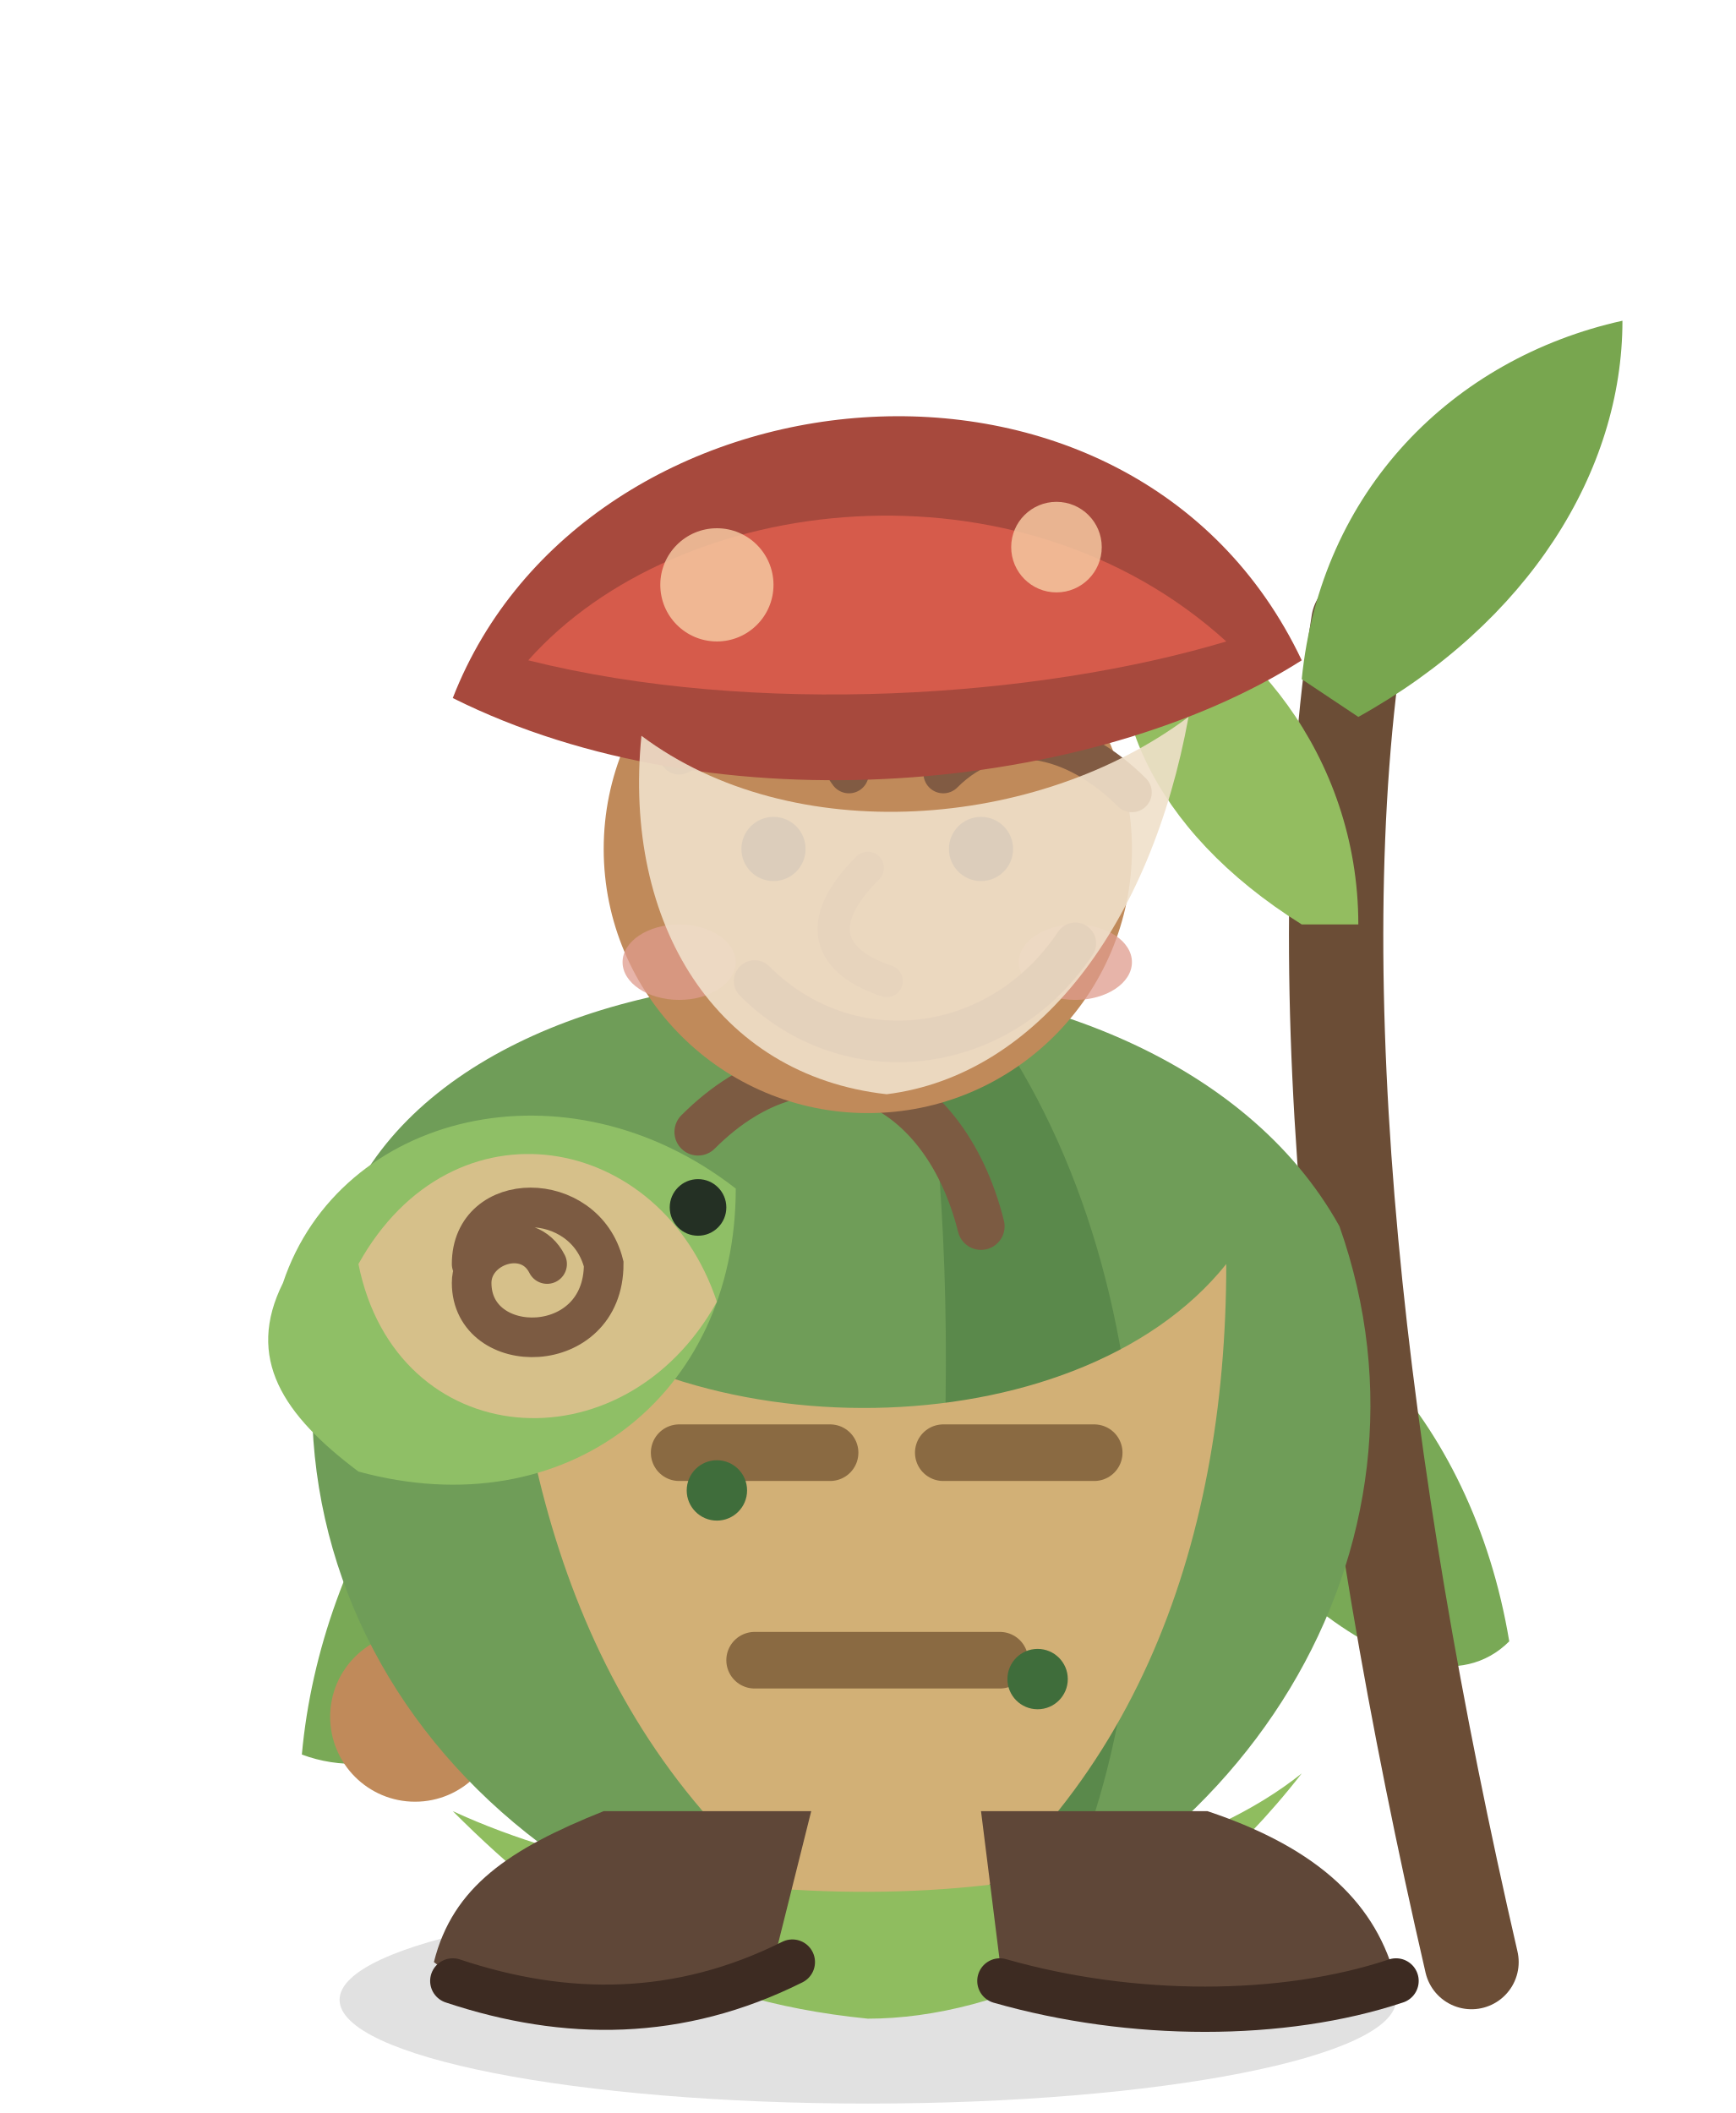
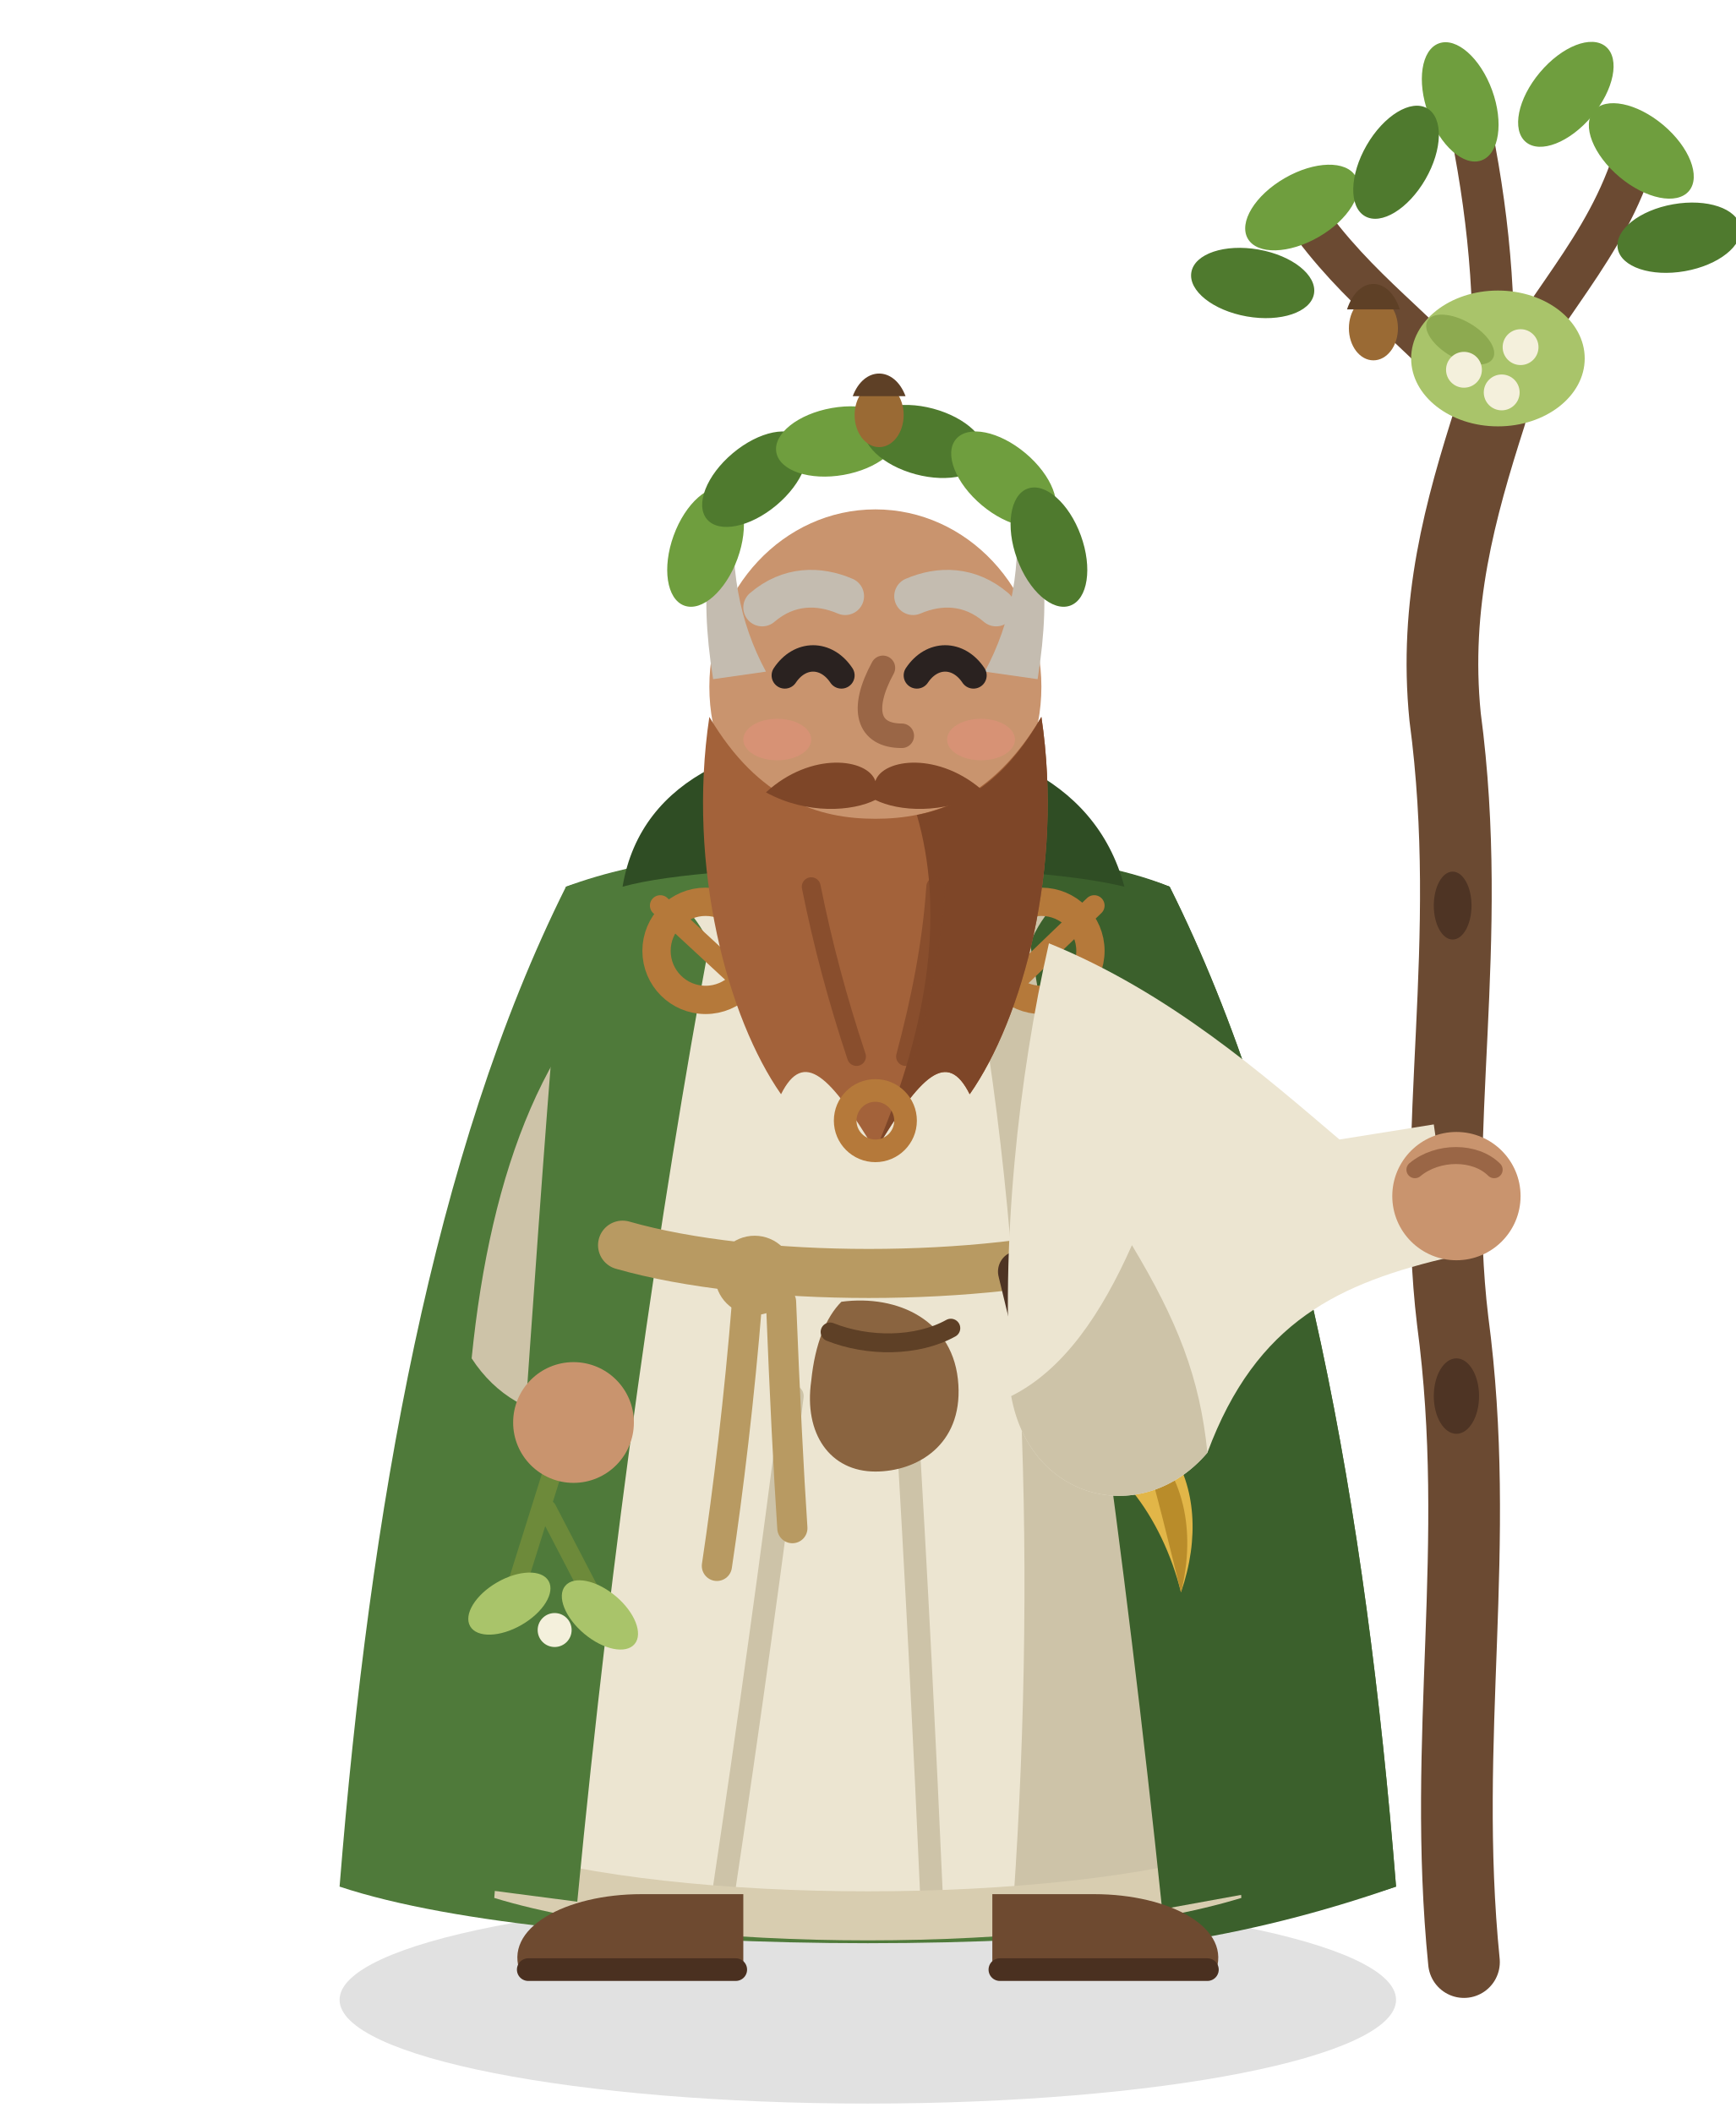
<svg xmlns="http://www.w3.org/2000/svg" width="92" height="112" viewBox="0 0 92 112">
-   <style>.body,.robe,.robeHem,.head,.hatHair,.staffArm,.offArm,.staff,.capeScarf,.familiar{transform-box:view-box}.body,.robe{transform-origin:46px 102px;animation:bodyBreathe 2.8s ease-in-out infinite}.head{transform-origin:46px 40px;animation:headNod 3.4s ease-in-out infinite}.hatHair{transform-origin:46px 28px;animation:hatSway 2.7s ease-in-out infinite}.staffArm,.staff{transform-origin:64px 62px;animation:staffIdle 2.4s ease-in-out infinite}.offArm{transform-origin:31px 61px;animation:offIdle 2.9s ease-in-out infinite}.capeScarf{transform-origin:44px 62px;animation:capeIdle 2s ease-in-out infinite}.familiar{transform-origin:20px 86px;animation:familiarBob 1.6s ease-in-out infinite}@keyframes bodyBreathe{0%,100%{transform:translateY(0) scale(1)}50%{transform:translateY(-1px) scale(1.015,.985)}}@keyframes headNod{0%,100%{transform:rotate(-1deg)}50%{transform:rotate(1.5deg) translateY(-.5px)}}@keyframes hatSway{0%,100%{transform:rotate(-2deg)}50%{transform:rotate(2deg)}}@keyframes staffIdle{0%,100%{transform:rotate(-2deg)}50%{transform:rotate(3deg)}}@keyframes offIdle{0%,100%{transform:rotate(1deg)}50%{transform:rotate(-3deg)}}@keyframes capeIdle{0%,100%{transform:skewX(-2deg)}50%{transform:skewX(3deg)}}@keyframes familiarBob{0%,100%{transform:translateY(0) rotate(-2deg)}50%{transform:translateY(-2px) rotate(3deg)}}@media (prefers-reduced-motion: reduce){.body,.robe,.robeHem,.head,.hatHair,.staffArm,.offArm,.staff,.capeScarf,.familiar{animation:none}}</style>
+   <style>.bd,.hd,.st,.ar,.of{transform-box:view-box}.bd{transform-origin:46px 104px;animation:bdK 3s ease-in-out infinite}@keyframes bdK{0%,100%{transform:scale(1,1)}50%{transform:scale(1.012,.986)}}.hd{transform-origin:46px 47px;animation:hdK 3.4s ease-in-out infinite}@keyframes hdK{0%,100%{transform:rotate(-1.2deg)}50%{transform:rotate(1.4deg) translateY(-.4px)}}.st{transform-origin:77px 64px;animation:stK 2.6s ease-in-out infinite}@keyframes stK{0%,100%{transform:rotate(-1.4deg)}50%{transform:rotate(1.8deg)}}.ar{transform-origin:77px 64px;animation:arK 2.6s ease-in-out infinite}@keyframes arK{0%,100%{transform:rotate(-1.4deg)}50%{transform:rotate(1.8deg)}}.of{transform-origin:30px 72px;animation:ofK 3s ease-in-out infinite}@keyframes ofK{0%,100%{transform:rotate(-3deg)}50%{transform:rotate(3deg)}}@media (prefers-reduced-motion: reduce){.bd,.hd,.st,.ar,.of{animation:none}}</style>
  <ellipse cx="46" cy="106" rx="28" ry="5.5" fill="#000000" opacity="0.12" />
-   <g class="staffArm staff">
-     <path d="M61 66C70 67 78 75 80 87C75 92 64 82 60 72Z" fill="#79a956" />
-     <path d="M72 33C69 52 72 78 78 104" stroke="#6b4d36" stroke-width="5" stroke-linecap="round" fill="none" />
-     <path d="M72 38C81 33 86 25 86 17C77 19 70 26 69 36Z" fill="#78a64f" />
-     <path d="M69 49C61 44 58 37 60 31C66 33 72 40 72 49Z" fill="#93bd60" />
+   <g class="st">
+     <path d="M77.6 104C76.4 92 78.6 82 77 70C75.8 60 78.2 50 76.6 38C76 32 77.4 27 79 22" stroke="#6b4a32" stroke-width="3.8" stroke-linecap="round" stroke-linejoin="round" fill="none" />
+     <ellipse cx="77.2" cy="74" rx="1.2" ry="2" fill="#4e3424" />
+     <ellipse cx="77" cy="48" rx="1" ry="1.8" fill="#4e3424" />
+     <path d="M79 22C76 18 72.6 16 69.6 12M79 22C81 17 84.6 14 86.4 9M79 22C79.4 17 79 12 78 7" stroke="#6b4a32" stroke-width="2.2" stroke-linecap="round" stroke-linejoin="round" fill="none" />
+     <ellipse cx="69" cy="11" rx="3.3" ry="1.8" fill="#6f9e3e" transform="rotate(-30 69 11)" />
+     <ellipse cx="66.4" cy="15" rx="3.3" ry="1.8" fill="#4f7a2e" transform="rotate(10 66.4 15)" />
+     <ellipse cx="87" cy="8" rx="3.3" ry="1.8" fill="#6f9e3e" transform="rotate(40 87 8)" />
+     <ellipse cx="89" cy="12.6" rx="3.3" ry="1.8" fill="#4f7a2e" transform="rotate(-10 89 12.6)" />
+     <ellipse cx="77.4" cy="5.4" rx="3.3" ry="1.8" fill="#6f9e3e" transform="rotate(70 77.4 5.4)" />
+     <ellipse cx="74" cy="8.6" rx="3.3" ry="1.8" fill="#4f7a2e" transform="rotate(-60 74 8.6)" />
+     <ellipse cx="83" cy="5" rx="3.3" ry="1.8" fill="#6f9e3e" transform="rotate(-50 83 5)" />
+     <ellipse cx="79.4" cy="19" rx="4.6" ry="3.6" fill="#a9c46a" />
+     <ellipse cx="77.4" cy="18" rx="2" ry="1" fill="#8daa50" transform="rotate(30 77.4 18)" />
+     <circle cx="77.6" cy="19.6" r="0.95" fill="#f4f0dc" />
+     <circle cx="80.6" cy="18.4" r="0.95" fill="#f4f0dc" />
+     <circle cx="79.6" cy="20.8" r="0.95" fill="#f4f0dc" />
+     <ellipse cx="72.8" cy="17.4" rx="1.3" ry="1.7" fill="#9a6a34" />
+     <path d="M71.4 16.4C72 14.6 73.6 14.6 74.2 16.4Z" fill="#5e4026" />
  </g>
-   <g class="offArm">
-     <path d="M34 67C24 71 17 82 16 93C24 96 35 85 39 72Z" fill="#79a956" />
-     <circle cx="22" cy="91" r="4.5" fill="#c08a5a" />
-   </g>
-   <g class="body robe">
-     <path d="M18 65C24 48 61 47 71 65C77 82 66 100 47 105C25 102 12 84 18 65Z" fill="#6f9d58" />
-     <path d="M48 49C61 61 63 84 57 99C54 102 50 104 47 105C51 82 51 64 48 49Z" fill="#4f7d44" opacity="0.64" />
-     <g class="capeScarf">
-       <path d="M27 68C36 77 57 77 65 67C65 82 60 96 47 104C33 96 28 82 27 68Z" fill="#d2b076" />
-       <path d="M36 77H44M50 77H58M40 88H53" stroke="#8a6a42" stroke-width="3" stroke-linecap="round" />
-       <circle cx="38" cy="79" r="1.6" fill="#3f6d3b" />
-       <circle cx="55" cy="89" r="1.6" fill="#3f6d3b" />
+   <g class="bd">
+     <path d="M30 47C23 61 19.6 80 18 100C30 104 62 104 74 100C72.4 80 69 61 62 47C54 44 38 44 30 47Z" fill="#4f7a3a" />
+     <path d="M52 45C56 45.4 59.6 46 62 47C69 61 72.4 80 74 100C70 101.4 66 102.4 62 103C63 82 60 62 52 45Z" fill="#3b602c" />
+     <path d="M35 50C29 54 26 62 25 72C27.6 76 32.6 76 35.6 73C36 66 37 58 38.4 53Z" fill="#cdc3a8" />
+     <path d="M35 48H57C61 62 63.6 80 65.6 100C56 103 36 103 26.4 100C28.4 80 31 62 35 48Z" fill="#ece5d1" />
+     <path d="M51 48H57C61 62 63.6 80 65.6 100C61.6 101.2 57.6 102 53.6 102.4C55 84 54.4 64 51 48Z" fill="#cdc3a8" />
+     <path d="M42 74C41 82 39.6 92 38.4 100M48 74C48.6 84 49 92 49.4 101" stroke="#cdc3a8" stroke-width="1.2" stroke-linecap="round" stroke-linejoin="round" fill="none" />
+     <path d="M26.4 98C36 101 56 101 65.6 98L65.8 100.6C56 103.6 36 103.6 26.2 100.6Z" fill="#d8cdb0" />
+     <path d="M30 47C33 46 36 46.6 37.6 50C35 64 32.4 82 30.6 100.8L26 100.2C27.6 80 28.6 62 30 47Z" fill="#4f7a3a" />
+     <path d="M62 47C59 46 56 46.6 54.6 50C57 64 59.6 82 61.6 101.2L66 100.4C64.6 80 63.4 62 62 47Z" fill="#3b602c" />
+     <path d="M33 66C40 68 52 68 59.4 66" stroke="#b89a62" stroke-width="2.6" stroke-linecap="round" stroke-linejoin="round" fill="none" />
+     <circle cx="40" cy="67.6" r="2.1" fill="#b89a62" />
+     <path d="M39.6 69C39.2 74 38.6 79 38 83M41.4 69C41.6 74 41.8 78 42 81" stroke="#b89a62" stroke-width="1.6" stroke-linecap="round" stroke-linejoin="round" fill="none" />
+     <path d="M54 67.4L55.6 74" stroke="#4e3424" stroke-width="2.2" stroke-linecap="round" stroke-linejoin="round" fill="none" />
+     <path d="M55.4 74C61.6 73.6 64.6 78.6 62.6 84.4C61.6 80.4 59 76.8 55.8 76.4Z" fill="#e2b648" />
+     <path d="M60.4 76C62.8 78 63.4 81.2 62.6 84.4C62 82 61.4 79.4 60.4 76Z" fill="#b98c2a" />
+     <path d="M44.6 69C47.6 68.6 50.6 70 50.8 73.4C51 76.6 48.6 78 46.4 78C44 78 42.6 76 43 73.2C43.2 71.2 43.8 69.8 44.6 69Z" fill="#8a6440" />
+     <path d="M44 70.6C46 71.4 48.6 71.4 50.4 70.4" stroke="#5e4026" stroke-width="1" stroke-linecap="round" stroke-linejoin="round" fill="none" />
+     <path d="M33 47C34 41 40 39 46 39C52 39 58 41 59.6 47C54 45.6 38 45.6 33 47Z" fill="#2f4d24" />
+     <circle cx="37.4" cy="50.4" r="2.6" fill="none" stroke="#b5793a" stroke-width="1.5" />
+     <path d="M35 48L40.4 53" stroke="#b5793a" stroke-width="1.1" stroke-linecap="round" stroke-linejoin="round" fill="none" />
+     <circle cx="55.2" cy="50.4" r="2.6" fill="none" stroke="#b5793a" stroke-width="1.5" />
+     <path d="M52.8 53L58 48" stroke="#b5793a" stroke-width="1.1" stroke-linecap="round" stroke-linejoin="round" fill="none" />
+     <path d="M39.8 51.6C44 54 49 54 52.8 51.6" stroke="#b5793a" stroke-width="1" stroke-linecap="round" stroke-linejoin="round" fill="none" />
+     <g class="of">
+       <path d="M29.6 77L27.4 84M29 80L31.6 85" stroke="#6d8a3a" stroke-width="1" stroke-linecap="round" stroke-linejoin="round" fill="none" />
+       <ellipse cx="27" cy="85" rx="2.4" ry="1.3" fill="#a9c46a" transform="rotate(-30 27 85)" />
+       <ellipse cx="31.8" cy="85.6" rx="2.4" ry="1.3" fill="#a9c46a" transform="rotate(40 31.8 85.6)" />
+       <circle cx="29.4" cy="86.4" r="0.9" fill="#f4f0dc" />
+       <circle cx="30.4" cy="75.4" r="3.2" fill="#c9946e" />
    </g>
-     <g class="robeHem">
-       <path d="M24 96C37 102 59 102 69 94C62 103 53 107 46 107C36 106 30 102 24 96Z" fill="#8fbd5f" />
+     <g class="ar">
+       <path d="M55.6 50C62 52.6 67 57 71 60.4L76 59.6L77 66.6C71 68 66.6 70 64 77C60.6 81 54.6 79.6 53.6 74C53 66 54 57 55.6 50Z" fill="#ece5d1" />
+       <path d="M60 66C62.4 70 63.6 73 64 77C60.6 81 54.6 79.6 53.6 74C56.4 72.6 58.4 69.6 60 66Z" fill="#cdc3a8" />
+       <circle cx="77.2" cy="63.4" r="3.4" fill="#c9946e" />
+       <path d="M75 62C76.2 61 78.2 61 79.2 62" stroke="#9a6646" stroke-width="0.9" stroke-linecap="round" stroke-linejoin="round" fill="none" />
+     </g>
+     <g class="hd">
+       <ellipse cx="46.4" cy="36.4" rx="8.8" ry="9.4" fill="#c9946e" />
+       <path d="M37.8 36C37 31 37.6 28 39 26.4C38.6 30 39.2 33 40.6 35.6Z" fill="#c4bcb0" />
+       <path d="M55 36C55.8 31 55.2 28 53.8 26.4C54.2 30 53.6 33 52.2 35.6Z" fill="#c4bcb0" />
+       <ellipse cx="41.2" cy="39.2" rx="1.8" ry="1.1" fill="#e8907e" opacity="0.45" />
+       <ellipse cx="52" cy="39.2" rx="1.8" ry="1.1" fill="#e8907e" opacity="0.45" />
+       <path d="M41.6 35.8C42.4 34.6 43.8 34.6 44.6 35.8M48.6 35.8C49.4 34.6 50.8 34.6 51.6 35.8" stroke="#2a2220" stroke-width="1.4" stroke-linecap="round" stroke-linejoin="round" fill="none" />
+       <path d="M40.4 32.2C41.8 31 43.4 31 44.8 31.6M48.4 31.6C49.8 31 51.4 31 52.8 32.2" stroke="#c4bcb0" stroke-width="2" stroke-linecap="round" stroke-linejoin="round" fill="none" />
+       <path d="M46.8 35.4C45.6 37.6 46 39 47.8 39" stroke="#9a6646" stroke-width="1.3" stroke-linecap="round" stroke-linejoin="round" fill="none" />
+       <path d="M37.6 38C36.4 46 38.6 54 41.4 58C42.6 55.6 44 57 46.4 61C48.8 57 50.2 55.6 51.4 58C54.2 54 56.4 46 55.2 38C52.6 42.4 49.4 43.4 46.4 43.4C43.4 43.4 40.2 42.4 37.6 38Z" fill="#a3623a" />
+       <path d="M48.6 43.2C51.6 42.6 53.6 40.8 55.2 38C56.4 46 54.2 54 51.4 58C50.2 55.6 48.8 57 46.4 61C49.4 54 50 48 48.6 43.2Z" fill="#7e4628" />
+       <path d="M43 47C43.6 50 44.4 53 45.4 56M49.6 47C49.4 50 48.8 53 48 56" stroke="#7e4628" stroke-width="1" stroke-linecap="round" stroke-linejoin="round" fill="none" opacity="0.7" />
+       <circle cx="46.4" cy="59.4" r="1.6" fill="none" stroke="#b5793a" stroke-width="1.2" />
+       <path d="M40.6 42C43 39.8 46 40.2 46.4 41.4C46.8 40.2 49.8 39.8 52.2 42C50 43.2 47.6 43 46.4 42.4C45.2 43 42.8 43.2 40.6 42Z" fill="#7e4628" />
+       <ellipse cx="37.4" cy="29" rx="3.3" ry="1.8" fill="#6f9e3e" transform="rotate(-70 37.4 29)" />
+       <ellipse cx="40" cy="25.4" rx="3.3" ry="1.8" fill="#4f7a2e" transform="rotate(-40 40 25.4)" />
+       <ellipse cx="44.4" cy="23.4" rx="3.3" ry="1.8" fill="#6f9e3e" transform="rotate(-10 44.4 23.4)" />
+       <ellipse cx="49" cy="23.4" rx="3.3" ry="1.8" fill="#4f7a2e" transform="rotate(15 49 23.4)" />
+       <ellipse cx="53.2" cy="25.4" rx="3.3" ry="1.8" fill="#6f9e3e" transform="rotate(40 53.2 25.4)" />
+       <ellipse cx="55.6" cy="29" rx="3.3" ry="1.8" fill="#4f7a2e" transform="rotate(70 55.6 29)" />
+       <ellipse cx="46.6" cy="22" rx="1.3" ry="1.7" fill="#9a6a34" />
+       <path d="M45.2 21C45.8 19.4 47.4 19.4 48 21Z" fill="#5e4026" />
    </g>
  </g>
-   <g class="robeHem">
-     <path d="M32 96H43L41 104C36 108 28 108 23 104C24 100 27 98 32 96Z" fill="#5f4738" />
-     <path d="M52 96H64C70 98 73 101 74 105C67 108 58 108 53 104Z" fill="#5f4738" />
-     <path d="M24 105C30 107 36 107 42 104M53 105C60 107 68 107 74 105" stroke="#3d2b22" stroke-width="2.4" stroke-linecap="round" fill="none" />
-   </g>
-   <g class="familiar">
-     <path d="M15 68C18 59 30 56 39 63C39 74 30 81 19 78C15 75 13 72 15 68Z" fill="#8fbf66" />
-     <path d="M19 67C24 58 35 60 38 69C33 78 21 77 19 67Z" fill="#d6c08a" />
-     <path d="M25 67C25 63 31 63 32 67C32 72 25 72 25 68C25 66 28 65 29 67" stroke="#7c5b42" stroke-width="2.1" stroke-linecap="round" fill="none" />
-     <circle cx="37" cy="64" r="1.5" fill="#243024" />
-     <path d="M37 60C43 54 50 57 52 65" stroke="#7c5b42" stroke-width="2.5" stroke-linecap="round" fill="none" />
-   </g>
-   <g class="head">
-     <circle cx="46" cy="45" r="14" fill="#c08a5a" />
-     <ellipse cx="36" cy="51" rx="3" ry="2" fill="#df9b8c" opacity="0.75" />
-     <ellipse cx="57" cy="51" rx="3" ry="2" fill="#df9b8c" opacity="0.75" />
-     <circle cx="41" cy="45" r="1.7" fill="#242234" />
-     <circle cx="52" cy="45" r="1.7" fill="#242234" />
-     <path d="M36 40C40 38 43 38 45 41M50 41C53 38 57 39 60 42" stroke="#815b43" stroke-width="2.1" stroke-linecap="round" fill="none" />
-     <path d="M40 52C45 57 53 56 57 50" stroke="#7f4d3e" stroke-width="2.2" stroke-linecap="round" fill="none" />
-     <path d="M46 46C43 49 44 51 47 52" stroke="#956347" stroke-width="1.7" stroke-linecap="round" fill="none" />
-   </g>
-   <g class="hatHair">
-     <path d="M24 37C31 19 60 16 69 35C58 42 38 44 24 37Z" fill="#a7493d" />
-     <path d="M28 35C36 26 54 24 65 34C55 37 40 38 28 35Z" fill="#d65b4b" />
-     <circle cx="38" cy="31" r="3" fill="#f5c7a0" opacity="0.85" />
-     <circle cx="56" cy="29" r="2.4" fill="#f5c7a0" opacity="0.85" />
-     <path d="M34 39C42 45 55 44 63 38C61 49 55 57 47 58C38 57 33 49 34 39Z" fill="#f0e0ca" opacity="0.9" />
-   </g>
+   <path d="M27.6 104.6C26.6 102.2 30 100.4 34 100.4H39.4V104.6Z" fill="#6e4a30" />
+   <path d="M64.4 104.6C65.4 102.2 62 100.4 58 100.4H52.6V104.6Z" fill="#6e4a30" />
+   <path d="M28 104.4H39M64 104.4H53" stroke="#4a3020" stroke-width="1.2" stroke-linecap="round" stroke-linejoin="round" fill="none" />
</svg>
